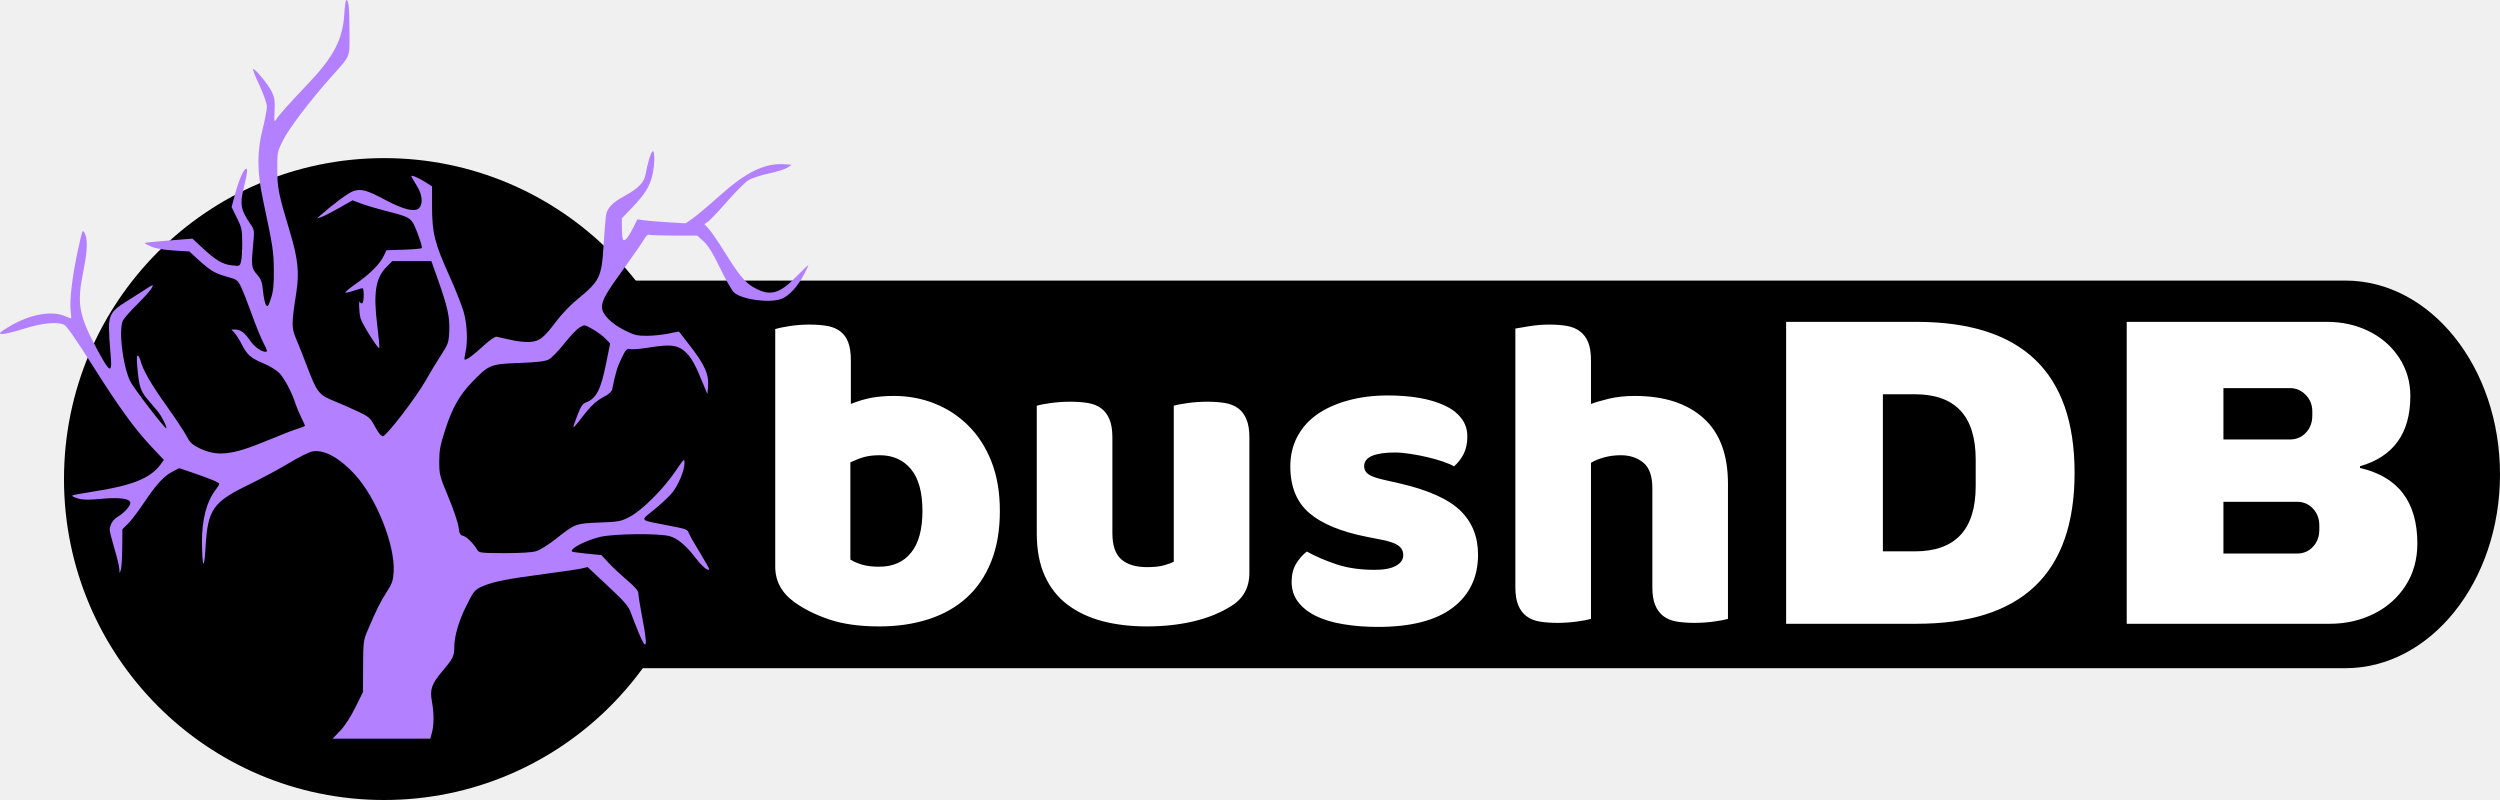
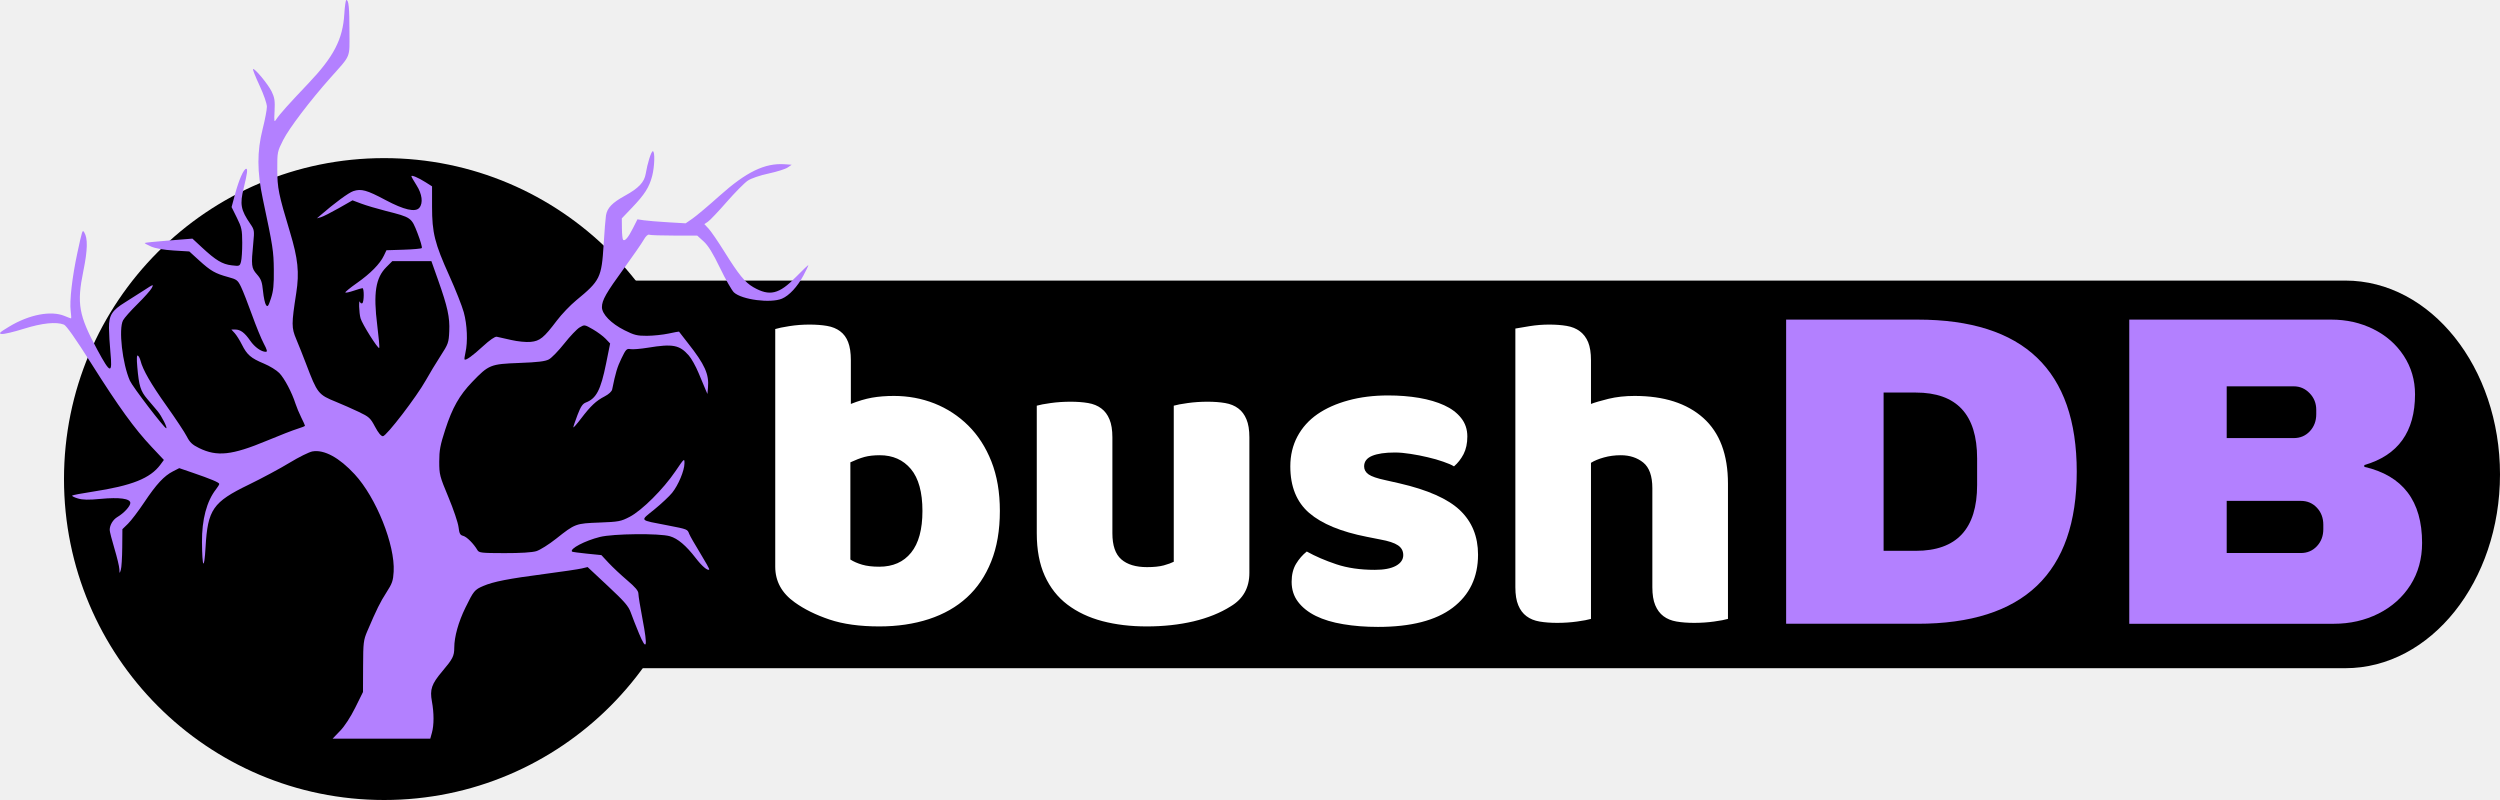
<svg xmlns="http://www.w3.org/2000/svg" width="350.001" height="112" version="1.1" viewBox="0 0 376.251 120.4" id="svg23">
  <defs id="defs7">
    <filter id="editing-jagged" x="0" y="0" width="1" height="1">
      <feTurbulence baseFrequency="0" result="turb" seed="1" id="feTurbulence2" />
      <feDisplacementMap in="SourceGraphic" in2="turb" id="feDisplacementMap4" scale="0" xChannelSelector="A" yChannelSelector="A" />
    </filter>
  </defs>
  <g id="g1577" transform="translate(-14.37446,-7.252487)">
    <g id="g970" transform="translate(36)" style="stroke:none" />
  </g>
-   <g id="g261">
+   <g id="g305">
    <rect x="24.87" y="42.227" width="351.381" height="58.337" rx="23.281" ry="29.168" stroke-width="0.79" id="rect9" style="fill:#000000;stroke:none;stroke-width:1.742;stroke-dasharray:none" />
-     <g id="g1569" style="fill:#ffffff;stroke:none" transform="matrix(1.0008,0,0,1.003333,22.38888,-4.276972)">
-       <g id="g202">
-         <path d="m 265.848,52.543 q 23.758,0 23.758,22.643 0,22.643 -23.758,22.643 H 246.228 V 52.543 Z m -5.071,10.861 v 23.563 h 4.803 q 9.155,0 9.155,-9.807 v -3.95 q 0,-9.807 -9.155,-9.807 z m 66.814,-10.861 q 3.425,0 6.284,1.414 2.865,1.414 4.547,3.98 1.676,2.566 1.676,5.729 0,8.356 -7.57,10.532 v 0.262 q 8.624,1.975 8.624,11.325 0,3.553 -1.743,6.284 -1.749,2.731 -4.772,4.248 -3.029,1.512 -6.65,1.512 H 297.445 V 52.544 Z m -15.603,9.935 v 7.704 h 10.008 q 1.451,0 2.401,-1.018 0.957,-1.024 0.957,-2.536 v -0.658 q 0,-1.451 -0.987,-2.468 -0.987,-1.024 -2.371,-1.024 z m 0,17.054 v 7.765 h 11.062 q 1.445,0 2.401,-1.018 0.957,-1.024 0.957,-2.536 v -0.658 q 0,-1.518 -0.957,-2.536 -0.957,-1.018 -2.401,-1.018 z" fill="#aa0000" stroke-width="0.609" id="path11" style="fill:#ffffff;stroke:none" />
-         <g transform="matrix(1.045165,0,0,1.045165,90.59312,97.16051)" fill="#ffffff" id="g15" style="fill:#ffffff;stroke:none;filter:url(#editing-jagged)">
-           <path d="m 3.46,-7.55 v -34.11 q 0.64,-0.2 2.04,-0.42 1.41,-0.22 2.88,-0.22 1.41,0 2.53,0.19 1.12,0.19 1.89,0.77 0.77,0.57 1.15,1.56 0.39,1 0.39,2.6 v 6.27 q 1.6,-0.64 3.04,-0.9 1.44,-0.25 3.16,-0.25 3.08,0 5.83,1.08 2.75,1.09 4.86,3.17 2.11,2.08 3.33,5.15 1.22,3.08 1.22,7.11 0,4.16 -1.25,7.26 -1.25,3.11 -3.49,5.15 -2.24,2.05 -5.47,3.11 -3.23,1.05 -7.14,1.05 -4.22,0 -7.17,-0.99 Q 8.32,-0.96 6.27,-2.43 3.46,-4.42 3.46,-7.55 Z m 14.97,0 q 2.95,0 4.58,-2.02 1.63,-2.01 1.63,-5.98 0,-4.03 -1.66,-6.02 -1.67,-1.98 -4.48,-1.98 -1.28,0 -2.21,0.25 -0.93,0.26 -2.02,0.77 v 13.95 q 0.71,0.45 1.7,0.74 0.99,0.29 2.46,0.29 z m 22.66,-4.8 v -18.31 q 0.64,-0.19 2.01,-0.38 1.38,-0.19 2.85,-0.19 1.41,0 2.53,0.19 1.12,0.19 1.89,0.77 0.77,0.57 1.18,1.57 0.42,0.99 0.42,2.59 v 13.76 q 0,2.62 1.28,3.74 1.28,1.12 3.71,1.12 1.47,0 2.4,-0.25 0.93,-0.26 1.44,-0.52 v -22.4 q 0.64,-0.19 2.02,-0.38 1.37,-0.19 2.84,-0.19 1.41,0 2.53,0.19 1.12,0.19 1.89,0.77 0.77,0.57 1.18,1.57 0.42,0.99 0.42,2.59 v 19.45 q 0,3.2 -2.69,4.8 -2.24,1.41 -5.34,2.15 -3.11,0.73 -6.75,0.73 -3.46,0 -6.37,-0.76 -2.91,-0.77 -5.03,-2.37 -2.11,-1.6 -3.26,-4.13 -1.15,-2.53 -1.15,-6.11 z m 63.49,3.07 q 0,4.86 -3.65,7.62 -3.65,2.75 -10.75,2.75 -2.69,0 -5,-0.39 -2.3,-0.38 -3.93,-1.18 -1.63,-0.8 -2.56,-2.02 -0.93,-1.21 -0.93,-2.88 0,-1.53 0.64,-2.59 0.64,-1.05 1.54,-1.76 1.85,1.03 4.25,1.83 2.4,0.8 5.54,0.8 1.98,0 3.04,-0.58 1.05,-0.58 1.05,-1.54 0,-0.89 -0.76,-1.4 -0.77,-0.52 -2.56,-0.84 l -1.92,-0.38 q -5.57,-1.09 -8.29,-3.42 -2.72,-2.34 -2.72,-6.69 0,-2.37 1.02,-4.29 1.03,-1.92 2.88,-3.2 1.86,-1.28 4.45,-1.98 2.59,-0.71 5.73,-0.71 2.37,0 4.45,0.35 2.08,0.36 3.61,1.06 1.54,0.7 2.43,1.82 0.9,1.12 0.9,2.66 0,1.47 -0.54,2.53 -0.55,1.05 -1.38,1.76 -0.51,-0.32 -1.54,-0.67 -1.02,-0.36 -2.24,-0.64 -1.21,-0.29 -2.46,-0.48 -1.25,-0.2 -2.27,-0.2 -2.11,0 -3.27,0.48 -1.15,0.48 -1.15,1.51 0,0.7 0.64,1.15 0.64,0.45 2.43,0.83 l 1.99,0.45 q 6.14,1.41 8.73,3.87 2.6,2.47 2.6,6.37 z m 35.96,-10.18 v 19.4 q -0.64,0.19 -2.01,0.38 -1.38,0.19 -2.85,0.19 -1.41,0 -2.53,-0.19 -1.12,-0.19 -1.89,-0.77 -0.76,-0.57 -1.18,-1.57 -0.42,-0.99 -0.42,-2.59 v -14.21 q 0,-2.62 -1.31,-3.68 -1.31,-1.05 -3.23,-1.05 -1.28,0 -2.43,0.32 -1.15,0.32 -1.86,0.77 v 22.4 q -0.64,0.19 -2.01,0.38 -1.38,0.19 -2.85,0.19 -1.41,0 -2.53,-0.19 -1.12,-0.19 -1.89,-0.77 -0.77,-0.57 -1.18,-1.57 -0.42,-0.99 -0.42,-2.59 v -37.12 q 0.71,-0.13 2.08,-0.35 1.38,-0.22 2.79,-0.22 1.4,0 2.52,0.19 1.12,0.19 1.89,0.77 0.77,0.57 1.19,1.56 0.41,1 0.41,2.6 v 6.27 q 0.83,-0.32 2.53,-0.74 1.7,-0.41 3.74,-0.41 6.34,0 9.89,3.16 3.55,3.17 3.55,9.44 z" fill="#ffffff" id="path13" style="fill:#ffffff;stroke:none" />
-         </g>
+     <g id="g202" transform="matrix(1.0008,0,0,1.003333,22.38888,-4.276972)" style="fill:#ffffff;stroke:none">
+       <path d="m 265.995,52.204 q 23.936,0 23.936,22.812 0,22.812 -23.936,22.812 H 246.228 V 52.204 Z m -5.109,10.943 V 86.886 h 4.839 q 9.223,0 9.223,-9.88 v -3.979 q 0,-9.88 -9.223,-9.88 z m 67.314,-10.943 q 3.451,0 6.331,1.425 2.886,1.425 4.581,4.01 1.689,2.585 1.689,5.772 0,8.419 -7.627,10.611 v 0.264 q 8.689,1.99 8.689,11.409 0,3.58 -1.756,6.331 -1.762,2.751 -4.808,4.28 -3.052,1.523 -6.699,1.523 H 297.828 V 52.205 Z m -15.719,10.009 v 7.762 h 10.083 q 1.461,0 2.419,-1.025 0.964,-1.032 0.964,-2.555 v -0.663 q 0,-1.461 -0.995,-2.487 -0.995,-1.032 -2.389,-1.032 z m 0,17.182 v 7.823 h 11.145 q 1.455,0 2.419,-1.025 0.964,-1.032 0.964,-2.555 v -0.663 q 0,-1.529 -0.964,-2.555 -0.964,-1.025 -2.419,-1.025 z" fill="#aa0000" stroke-width="0.614" id="path11" style="fill:#b380ff;stroke:none" />
+       <g transform="matrix(1.045165,0,0,1.045165,90.59312,97.16051)" fill="#ffffff" id="g15" style="fill:#ffffff;stroke:none;filter:url(#editing-jagged)">
+         <path d="m 3.46,-7.55 v -34.11 q 0.64,-0.2 2.04,-0.42 1.41,-0.22 2.88,-0.22 1.41,0 2.53,0.19 1.12,0.19 1.89,0.77 0.77,0.57 1.15,1.56 0.39,1 0.39,2.6 v 6.27 q 1.6,-0.64 3.04,-0.9 1.44,-0.25 3.16,-0.25 3.08,0 5.83,1.08 2.75,1.09 4.86,3.17 2.11,2.08 3.33,5.15 1.22,3.08 1.22,7.11 0,4.16 -1.25,7.26 -1.25,3.11 -3.49,5.15 -2.24,2.05 -5.47,3.11 -3.23,1.05 -7.14,1.05 -4.22,0 -7.17,-0.99 Q 8.32,-0.96 6.27,-2.43 3.46,-4.42 3.46,-7.55 Z m 14.97,0 q 2.95,0 4.58,-2.02 1.63,-2.01 1.63,-5.98 0,-4.03 -1.66,-6.02 -1.67,-1.98 -4.48,-1.98 -1.28,0 -2.21,0.25 -0.93,0.26 -2.02,0.77 v 13.95 q 0.71,0.45 1.7,0.74 0.99,0.29 2.46,0.29 z m 22.66,-4.8 v -18.31 q 0.64,-0.19 2.01,-0.38 1.38,-0.19 2.85,-0.19 1.41,0 2.53,0.19 1.12,0.19 1.89,0.77 0.77,0.57 1.18,1.57 0.42,0.99 0.42,2.59 v 13.76 q 0,2.62 1.28,3.74 1.28,1.12 3.71,1.12 1.47,0 2.4,-0.25 0.93,-0.26 1.44,-0.52 v -22.4 q 0.64,-0.19 2.02,-0.38 1.37,-0.19 2.84,-0.19 1.41,0 2.53,0.19 1.12,0.19 1.89,0.77 0.77,0.57 1.18,1.57 0.42,0.99 0.42,2.59 v 19.45 q 0,3.2 -2.69,4.8 -2.24,1.41 -5.34,2.15 -3.11,0.73 -6.75,0.73 -3.46,0 -6.37,-0.76 -2.91,-0.77 -5.03,-2.37 -2.11,-1.6 -3.26,-4.13 -1.15,-2.53 -1.15,-6.11 z m 63.49,3.07 q 0,4.86 -3.65,7.62 -3.65,2.75 -10.75,2.75 -2.69,0 -5,-0.39 -2.3,-0.38 -3.93,-1.18 -1.63,-0.8 -2.56,-2.02 -0.93,-1.21 -0.93,-2.88 0,-1.53 0.64,-2.59 0.64,-1.05 1.54,-1.76 1.85,1.03 4.25,1.83 2.4,0.8 5.54,0.8 1.98,0 3.04,-0.58 1.05,-0.58 1.05,-1.54 0,-0.89 -0.76,-1.4 -0.77,-0.52 -2.56,-0.84 l -1.92,-0.38 q -5.57,-1.09 -8.29,-3.42 -2.72,-2.34 -2.72,-6.69 0,-2.37 1.02,-4.29 1.03,-1.92 2.88,-3.2 1.86,-1.28 4.45,-1.98 2.59,-0.71 5.73,-0.71 2.37,0 4.45,0.35 2.08,0.36 3.61,1.06 1.54,0.7 2.43,1.82 0.9,1.12 0.9,2.66 0,1.47 -0.54,2.53 -0.55,1.05 -1.38,1.76 -0.51,-0.32 -1.54,-0.67 -1.02,-0.36 -2.24,-0.64 -1.21,-0.29 -2.46,-0.48 -1.25,-0.2 -2.27,-0.2 -2.11,0 -3.27,0.48 -1.15,0.48 -1.15,1.51 0,0.7 0.64,1.15 0.64,0.45 2.43,0.83 l 1.99,0.45 q 6.14,1.41 8.73,3.87 2.6,2.47 2.6,6.37 z m 35.96,-10.18 v 19.4 q -0.64,0.19 -2.01,0.38 -1.38,0.19 -2.85,0.19 -1.41,0 -2.53,-0.19 -1.12,-0.19 -1.89,-0.77 -0.76,-0.57 -1.18,-1.57 -0.42,-0.99 -0.42,-2.59 v -14.21 q 0,-2.62 -1.31,-3.68 -1.31,-1.05 -3.23,-1.05 -1.28,0 -2.43,0.32 -1.15,0.32 -1.86,0.77 v 22.4 q -0.64,0.19 -2.01,0.38 -1.38,0.19 -2.85,0.19 -1.41,0 -2.53,-0.19 -1.12,-0.19 -1.89,-0.77 -0.77,-0.57 -1.18,-1.57 -0.42,-0.99 -0.42,-2.59 v -37.12 q 0.71,-0.13 2.08,-0.35 1.38,-0.22 2.79,-0.22 1.4,0 2.52,0.19 1.12,0.19 1.89,0.77 0.77,0.57 1.19,1.56 0.41,1 0.41,2.6 v 6.27 q 0.83,-0.32 2.53,-0.74 1.7,-0.41 3.74,-0.41 6.34,0 9.89,3.16 3.55,3.17 3.55,9.44 z" fill="#ffffff" id="path13" style="fill:#ffffff;stroke:none" />
      </g>
    </g>
    <g id="g1084" transform="matrix(1.31999,0,0,1.323332,-39.19555,-25.45632)">
      <circle style="fill:#000000;stroke:#000000;stroke-width:1.496;stroke-linejoin:round;stroke-dasharray:none" id="path1024" cx="73.49" cy="73.719" r="35.752" />
      <g id="g1079">
        <path d="m 68.471,102.36 c 0.522,-0.542 1.196,-1.575 1.732,-2.654 l 0.877,-1.767 0.012,-2.914 c 0.011,-2.711 0.045,-2.989 0.477,-4 1.059,-2.476 1.476,-3.317 2.19,-4.421 0.65,-1.005 0.761,-1.323 0.819,-2.354 0.171,-3.036 -1.989,-8.42 -4.443,-11.07 -1.761,-1.903 -3.475,-2.831 -4.809,-2.606 -0.376,0.063 -1.557,0.646 -2.625,1.295 -1.068,0.649 -3.166,1.772 -4.662,2.496 -4.076,1.972 -4.663,2.82 -4.907,7.09 -0.157,2.733 -0.386,2.415 -0.409,-0.569 -0.02,-2.555 0.54,-4.657 1.603,-6.008 0.203,-0.258 0.368,-0.53 0.368,-0.605 0,-0.162 -0.972,-0.57 -3.051,-1.279 l -1.512,-0.516 -0.714,0.364 c -1.022,0.521 -1.893,1.458 -3.279,3.528 -0.668,0.997 -1.501,2.091 -1.852,2.431 l -0.637,0.618 -0.018,2.092 c -0.01,1.151 -0.083,2.296 -0.163,2.544 -0.142,0.445 -0.145,0.443 -0.165,-0.091 -0.011,-0.299 -0.264,-1.351 -0.561,-2.338 -0.298,-0.987 -0.541,-1.941 -0.541,-2.119 0,-0.554 0.372,-1.174 0.885,-1.477 0.74,-0.437 1.468,-1.226 1.468,-1.59 0,-0.5 -1.233,-0.669 -3.388,-0.466 -1.382,0.131 -2.038,0.118 -2.598,-0.049 -0.412,-0.123 -0.702,-0.271 -0.645,-0.328 0.057,-0.057 1.101,-0.256 2.32,-0.441 4.497,-0.686 6.588,-1.517 7.743,-3.079 l 0.393,-0.532 -1.402,-1.486 c -1.962,-2.08 -3.715,-4.497 -6.859,-9.458 -1.785,-2.816 -2.86,-4.341 -3.135,-4.448 -0.883,-0.343 -2.504,-0.174 -4.586,0.479 -1.126,0.353 -2.252,0.618 -2.503,0.588 -0.391,-0.046 -0.27,-0.166 0.849,-0.84 2.281,-1.374 4.779,-1.851 6.324,-1.205 0.357,0.149 0.684,0.272 0.725,0.272 0.041,0 0.023,-0.387 -0.04,-0.861 -0.145,-1.093 0.176,-3.884 0.756,-6.562 0.573,-2.65 0.587,-2.69 0.792,-2.357 0.416,0.673 0.386,1.996 -0.097,4.359 -0.77,3.766 -0.544,5.047 1.587,8.989 1.504,2.781 1.737,2.821 1.49,0.252 -0.082,-0.856 -0.154,-2.085 -0.161,-2.733 -0.014,-1.434 0.344,-2.003 1.837,-2.916 0.552,-0.338 1.521,-0.952 2.152,-1.364 1.081,-0.706 1.134,-0.722 0.896,-0.272 -0.139,0.263 -0.876,1.089 -1.637,1.836 -0.761,0.747 -1.501,1.578 -1.643,1.847 -0.525,0.993 -0.077,4.93 0.781,6.871 0.301,0.681 3.92,5.404 4.14,5.404 0.181,0 -0.531,-1.409 -0.978,-1.936 -0.27,-0.318 -0.804,-0.947 -1.187,-1.399 -0.764,-0.899 -0.943,-1.473 -1.131,-3.617 -0.084,-0.966 -0.064,-1.392 0.062,-1.314 0.103,0.063 0.239,0.322 0.302,0.575 0.262,1.044 1.185,2.645 2.965,5.14 1.036,1.453 2.078,3.022 2.314,3.486 0.344,0.674 0.625,0.94 1.397,1.317 2.055,1.005 3.744,0.822 7.734,-0.837 1.444,-0.601 3.012,-1.209 3.485,-1.351 0.473,-0.142 0.86,-0.299 0.86,-0.348 0,-0.049 -0.193,-0.474 -0.428,-0.944 -0.235,-0.47 -0.532,-1.18 -0.66,-1.578 -0.405,-1.265 -1.255,-2.869 -1.84,-3.472 -0.311,-0.321 -1.103,-0.806 -1.761,-1.078 -1.474,-0.61 -1.92,-0.993 -2.501,-2.149 -0.25,-0.498 -0.623,-1.089 -0.828,-1.313 l -0.374,-0.407 h 0.444 c 0.59,0 1.071,0.358 1.701,1.266 0.509,0.734 1.26,1.268 1.785,1.268 0.199,0 0.14,-0.231 -0.244,-0.951 -0.279,-0.523 -0.883,-1.994 -1.342,-3.269 -0.459,-1.275 -1.017,-2.696 -1.24,-3.156 -0.379,-0.781 -0.48,-0.858 -1.492,-1.133 -1.459,-0.397 -1.974,-0.693 -3.292,-1.889 l -1.119,-1.016 -1.778,-0.108 c -1.128,-0.069 -2.069,-0.233 -2.575,-0.451 -0.439,-0.188 -0.764,-0.373 -0.724,-0.409 0.04,-0.037 1.28,-0.162 2.754,-0.279 l 2.681,-0.213 1.103,1.021 c 1.562,1.446 2.303,1.89 3.365,2.016 0.901,0.107 0.928,0.096 1.07,-0.413 0.08,-0.287 0.143,-1.255 0.139,-2.151 -0.006,-1.477 -0.063,-1.743 -0.61,-2.845 l -0.604,-1.216 0.404,-1.5 c 0.433,-1.609 0.987,-2.858 1.268,-2.858 0.186,0 0.11,0.578 -0.29,2.199 -0.457,1.85 -0.338,2.482 0.765,4.088 0.447,0.65 0.463,0.755 0.329,2.132 -0.253,2.604 -0.223,2.867 0.411,3.588 0.483,0.55 0.592,0.851 0.698,1.924 0.069,0.699 0.223,1.405 0.342,1.568 0.185,0.253 0.268,0.139 0.565,-0.766 0.273,-0.834 0.343,-1.531 0.324,-3.236 -0.024,-2.154 -0.099,-2.633 -1.253,-8.057 -0.665,-3.123 -0.67,-5.396 -0.019,-7.967 0.265,-1.046 0.481,-2.181 0.482,-2.523 1.35e-4,-0.361 -0.35,-1.372 -0.835,-2.409 -0.459,-0.983 -0.796,-1.826 -0.747,-1.874 0.159,-0.159 1.726,1.726 2.131,2.562 0.327,0.676 0.384,1.056 0.327,2.188 -0.065,1.28 -0.051,1.342 0.206,0.944 0.346,-0.536 1.421,-1.734 3.627,-4.047 2.918,-3.059 3.946,-5.036 4.119,-7.921 0.052,-0.871 0.156,-1.584 0.23,-1.584 0.267,0 0.353,0.861 0.356,3.562 0.003,3.133 0.225,2.595 -2.194,5.31 -2.312,2.594 -4.682,5.708 -5.36,7.043 -0.668,1.316 -0.681,1.383 -0.677,3.351 0.005,2.118 0.149,2.827 1.448,7.124 0.917,3.035 1.079,4.597 0.717,6.924 -0.552,3.547 -0.552,3.955 5.4e-4,5.26 0.272,0.642 0.774,1.901 1.115,2.797 1.29,3.385 1.387,3.507 3.437,4.337 0.684,0.277 1.83,0.782 2.548,1.122 1.205,0.571 1.35,0.702 1.881,1.699 0.372,0.699 0.689,1.08 0.898,1.08 0.395,0 3.857,-4.504 4.907,-6.385 0.402,-0.72 1.151,-1.956 1.664,-2.747 0.883,-1.361 0.936,-1.51 0.994,-2.806 0.072,-1.587 -0.186,-2.765 -1.282,-5.85 l -0.756,-2.127 h -4.452 l -0.683,0.683 c -1.224,1.224 -1.497,2.962 -1.037,6.618 0.172,1.372 0.275,2.533 0.228,2.58 -0.14,0.14 -1.943,-2.715 -2.133,-3.38 -0.177,-0.618 -0.227,-2.263 -0.056,-1.838 0.05,0.125 0.166,0.181 0.257,0.125 0.206,-0.127 0.221,-1.71 0.017,-1.71 -0.082,0 -0.534,0.131 -1.006,0.292 -0.471,0.161 -0.897,0.252 -0.946,0.202 -0.049,-0.049 0.546,-0.535 1.322,-1.079 1.55,-1.086 2.626,-2.178 3.075,-3.119 l 0.291,-0.61 1.951,-0.061 c 1.073,-0.033 2.007,-0.117 2.076,-0.186 0.069,-0.069 -0.149,-0.829 -0.483,-1.688 -0.701,-1.801 -0.693,-1.796 -3.638,-2.542 -0.978,-0.248 -2.228,-0.619 -2.777,-0.824 l -0.998,-0.374 -1.576,0.895 c -0.867,0.492 -1.78,0.953 -2.029,1.023 l -0.453,0.128 0.379,-0.328 c 1.64,-1.42 3.236,-2.591 3.776,-2.769 0.895,-0.295 1.538,-0.117 3.672,1.019 2.101,1.118 3.406,1.415 3.852,0.877 0.447,-0.539 0.318,-1.56 -0.323,-2.559 -0.321,-0.501 -0.584,-0.963 -0.584,-1.026 0,-0.173 0.793,0.162 1.621,0.685 l 0.733,0.463 V 42.747 c 0,2.967 0.301,4.165 1.973,7.86 0.704,1.555 1.444,3.421 1.645,4.147 0.389,1.405 0.471,3.37 0.19,4.58 -0.092,0.396 -0.137,0.748 -0.102,0.784 0.141,0.141 0.907,-0.407 2.099,-1.502 0.77,-0.707 1.372,-1.122 1.569,-1.083 0.176,0.035 0.915,0.201 1.643,0.368 0.763,0.175 1.706,0.268 2.226,0.218 1.057,-0.102 1.503,-0.464 2.989,-2.427 0.538,-0.711 1.528,-1.744 2.199,-2.295 2.733,-2.243 2.898,-2.575 3.132,-6.344 0.094,-1.508 0.213,-2.998 0.266,-3.312 0.144,-0.864 0.708,-1.447 2.18,-2.255 1.546,-0.848 2.191,-1.528 2.349,-2.476 0.202,-1.211 0.632,-2.575 0.812,-2.575 0.259,0 0.21,1.757 -0.08,2.847 -0.337,1.265 -0.853,2.072 -2.269,3.551 l -1.186,1.238 0.013,1.159 c 0.008,0.637 0.066,1.212 0.131,1.277 0.202,0.202 0.585,-0.245 1.123,-1.307 l 0.516,-1.02 0.738,0.109 c 0.406,0.06 1.643,0.162 2.749,0.227 l 2.011,0.118 0.795,-0.549 c 0.437,-0.302 1.814,-1.459 3.058,-2.571 3.061,-2.735 5.188,-3.76 7.459,-3.597 l 0.779,0.056 -0.466,0.317 c -0.257,0.174 -1.231,0.48 -2.166,0.68 -0.992,0.212 -1.979,0.548 -2.372,0.808 -0.37,0.245 -1.449,1.332 -2.398,2.415 -0.949,1.084 -1.912,2.097 -2.141,2.251 l -0.416,0.281 0.484,0.516 c 0.266,0.284 1.07,1.453 1.786,2.599 1.65,2.639 2.361,3.51 3.309,4.055 1.863,1.071 2.939,0.812 4.877,-1.172 0.772,-0.79 1.403,-1.387 1.403,-1.325 0,0.062 -0.255,0.59 -0.566,1.174 -0.676,1.268 -1.624,2.288 -2.445,2.631 -1.302,0.544 -4.572,0.12 -5.475,-0.71 -0.238,-0.219 -0.951,-1.468 -1.584,-2.774 -0.832,-1.719 -1.352,-2.557 -1.878,-3.033 l -0.727,-0.657 h -2.61 c -1.436,0 -2.722,-0.043 -2.86,-0.096 -0.156,-0.06 -0.395,0.162 -0.636,0.588 -0.212,0.376 -1.21,1.816 -2.218,3.199 -2.071,2.842 -2.538,3.661 -2.538,4.448 0,0.795 1.049,1.865 2.577,2.629 1.106,0.554 1.443,0.636 2.562,0.631 0.709,-0.004 1.817,-0.12 2.463,-0.258 0.646,-0.139 1.179,-0.238 1.184,-0.22 0.006,0.018 0.46,0.602 1.012,1.299 1.938,2.448 2.433,3.546 2.293,5.081 l -0.065,0.713 -0.223,-0.519 c -0.123,-0.285 -0.478,-1.132 -0.79,-1.88 -0.312,-0.749 -0.811,-1.64 -1.11,-1.98 -1.054,-1.201 -1.827,-1.348 -4.653,-0.885 -0.846,0.139 -1.748,0.212 -2.005,0.163 -0.421,-0.081 -0.519,0.021 -1.02,1.057 -0.482,0.996 -0.674,1.638 -1.058,3.527 -0.047,0.232 -0.39,0.549 -0.85,0.786 -0.983,0.507 -1.592,1.076 -2.693,2.519 -0.486,0.637 -0.884,1.087 -0.884,1 0,-0.087 0.213,-0.716 0.473,-1.397 0.363,-0.949 0.584,-1.281 0.95,-1.42 1.196,-0.455 1.701,-1.423 2.311,-4.437 l 0.461,-2.275 -0.513,-0.536 c -0.282,-0.295 -0.94,-0.781 -1.461,-1.079 -0.943,-0.54 -0.951,-0.541 -1.505,-0.214 -0.307,0.181 -1.093,1.005 -1.748,1.831 -0.655,0.826 -1.444,1.638 -1.754,1.804 -0.426,0.228 -1.255,0.328 -3.397,0.408 -3.27,0.123 -3.459,0.199 -5.356,2.167 -1.451,1.505 -2.257,2.926 -3.061,5.396 -0.579,1.779 -0.69,2.367 -0.69,3.659 3.58e-4,1.465 0.051,1.66 1.047,4.042 0.576,1.377 1.094,2.906 1.152,3.398 0.088,0.744 0.177,0.912 0.531,1.001 0.406,0.102 1.202,0.896 1.622,1.619 0.179,0.309 0.457,0.34 3.078,0.345 1.83,0.004 3.158,-0.078 3.64,-0.225 0.417,-0.127 1.436,-0.765 2.263,-1.419 2.166,-1.712 2.219,-1.732 4.934,-1.834 2.204,-0.084 2.438,-0.128 3.451,-0.653 1.391,-0.722 3.831,-3.147 5.209,-5.177 1.005,-1.48 1.038,-1.509 1.033,-0.905 -0.006,0.826 -0.697,2.474 -1.408,3.355 -0.314,0.39 -1.221,1.238 -2.016,1.885 -1.669,1.36 -1.831,1.168 1.527,1.821 2.262,0.44 2.233,0.429 2.437,0.965 0.083,0.219 0.647,1.203 1.254,2.188 0.606,0.984 1.07,1.823 1.03,1.863 -0.175,0.175 -0.828,-0.376 -1.542,-1.302 -1.1,-1.426 -2.043,-2.222 -2.942,-2.483 -1.203,-0.35 -6.454,-0.296 -7.978,0.081 -1.706,0.422 -3.489,1.358 -3.179,1.668 0.038,0.038 0.806,0.143 1.706,0.233 l 1.637,0.164 0.832,0.89 c 0.458,0.489 1.407,1.377 2.11,1.973 0.95,0.805 1.279,1.199 1.281,1.536 9.4e-4,0.249 0.217,1.57 0.478,2.935 0.602,3.142 0.464,3.677 -0.408,1.585 -0.352,-0.843 -0.776,-1.921 -0.944,-2.395 -0.251,-0.711 -0.709,-1.24 -2.611,-3.013 l -2.307,-2.151 -0.678,0.16 c -0.373,0.088 -2.266,0.368 -4.208,0.622 -4.165,0.545 -5.859,0.875 -7.005,1.366 -1,0.429 -1.097,0.546 -2.044,2.476 -0.795,1.62 -1.265,3.301 -1.269,4.537 -0.003,0.961 -0.162,1.274 -1.37,2.701 -1.217,1.437 -1.43,2.056 -1.178,3.422 0.243,1.314 0.244,2.68 0.001,3.552 l -0.189,0.679 H 67.616 l 0.855,-0.887 z" fill="#9955ff" stroke="#000" stroke-width="1.139" id="path21" style="fill:#b380ff;stroke:none;stroke-width:0;stroke-dasharray:none" />
      </g>
    </g>
  </g>
</svg>
